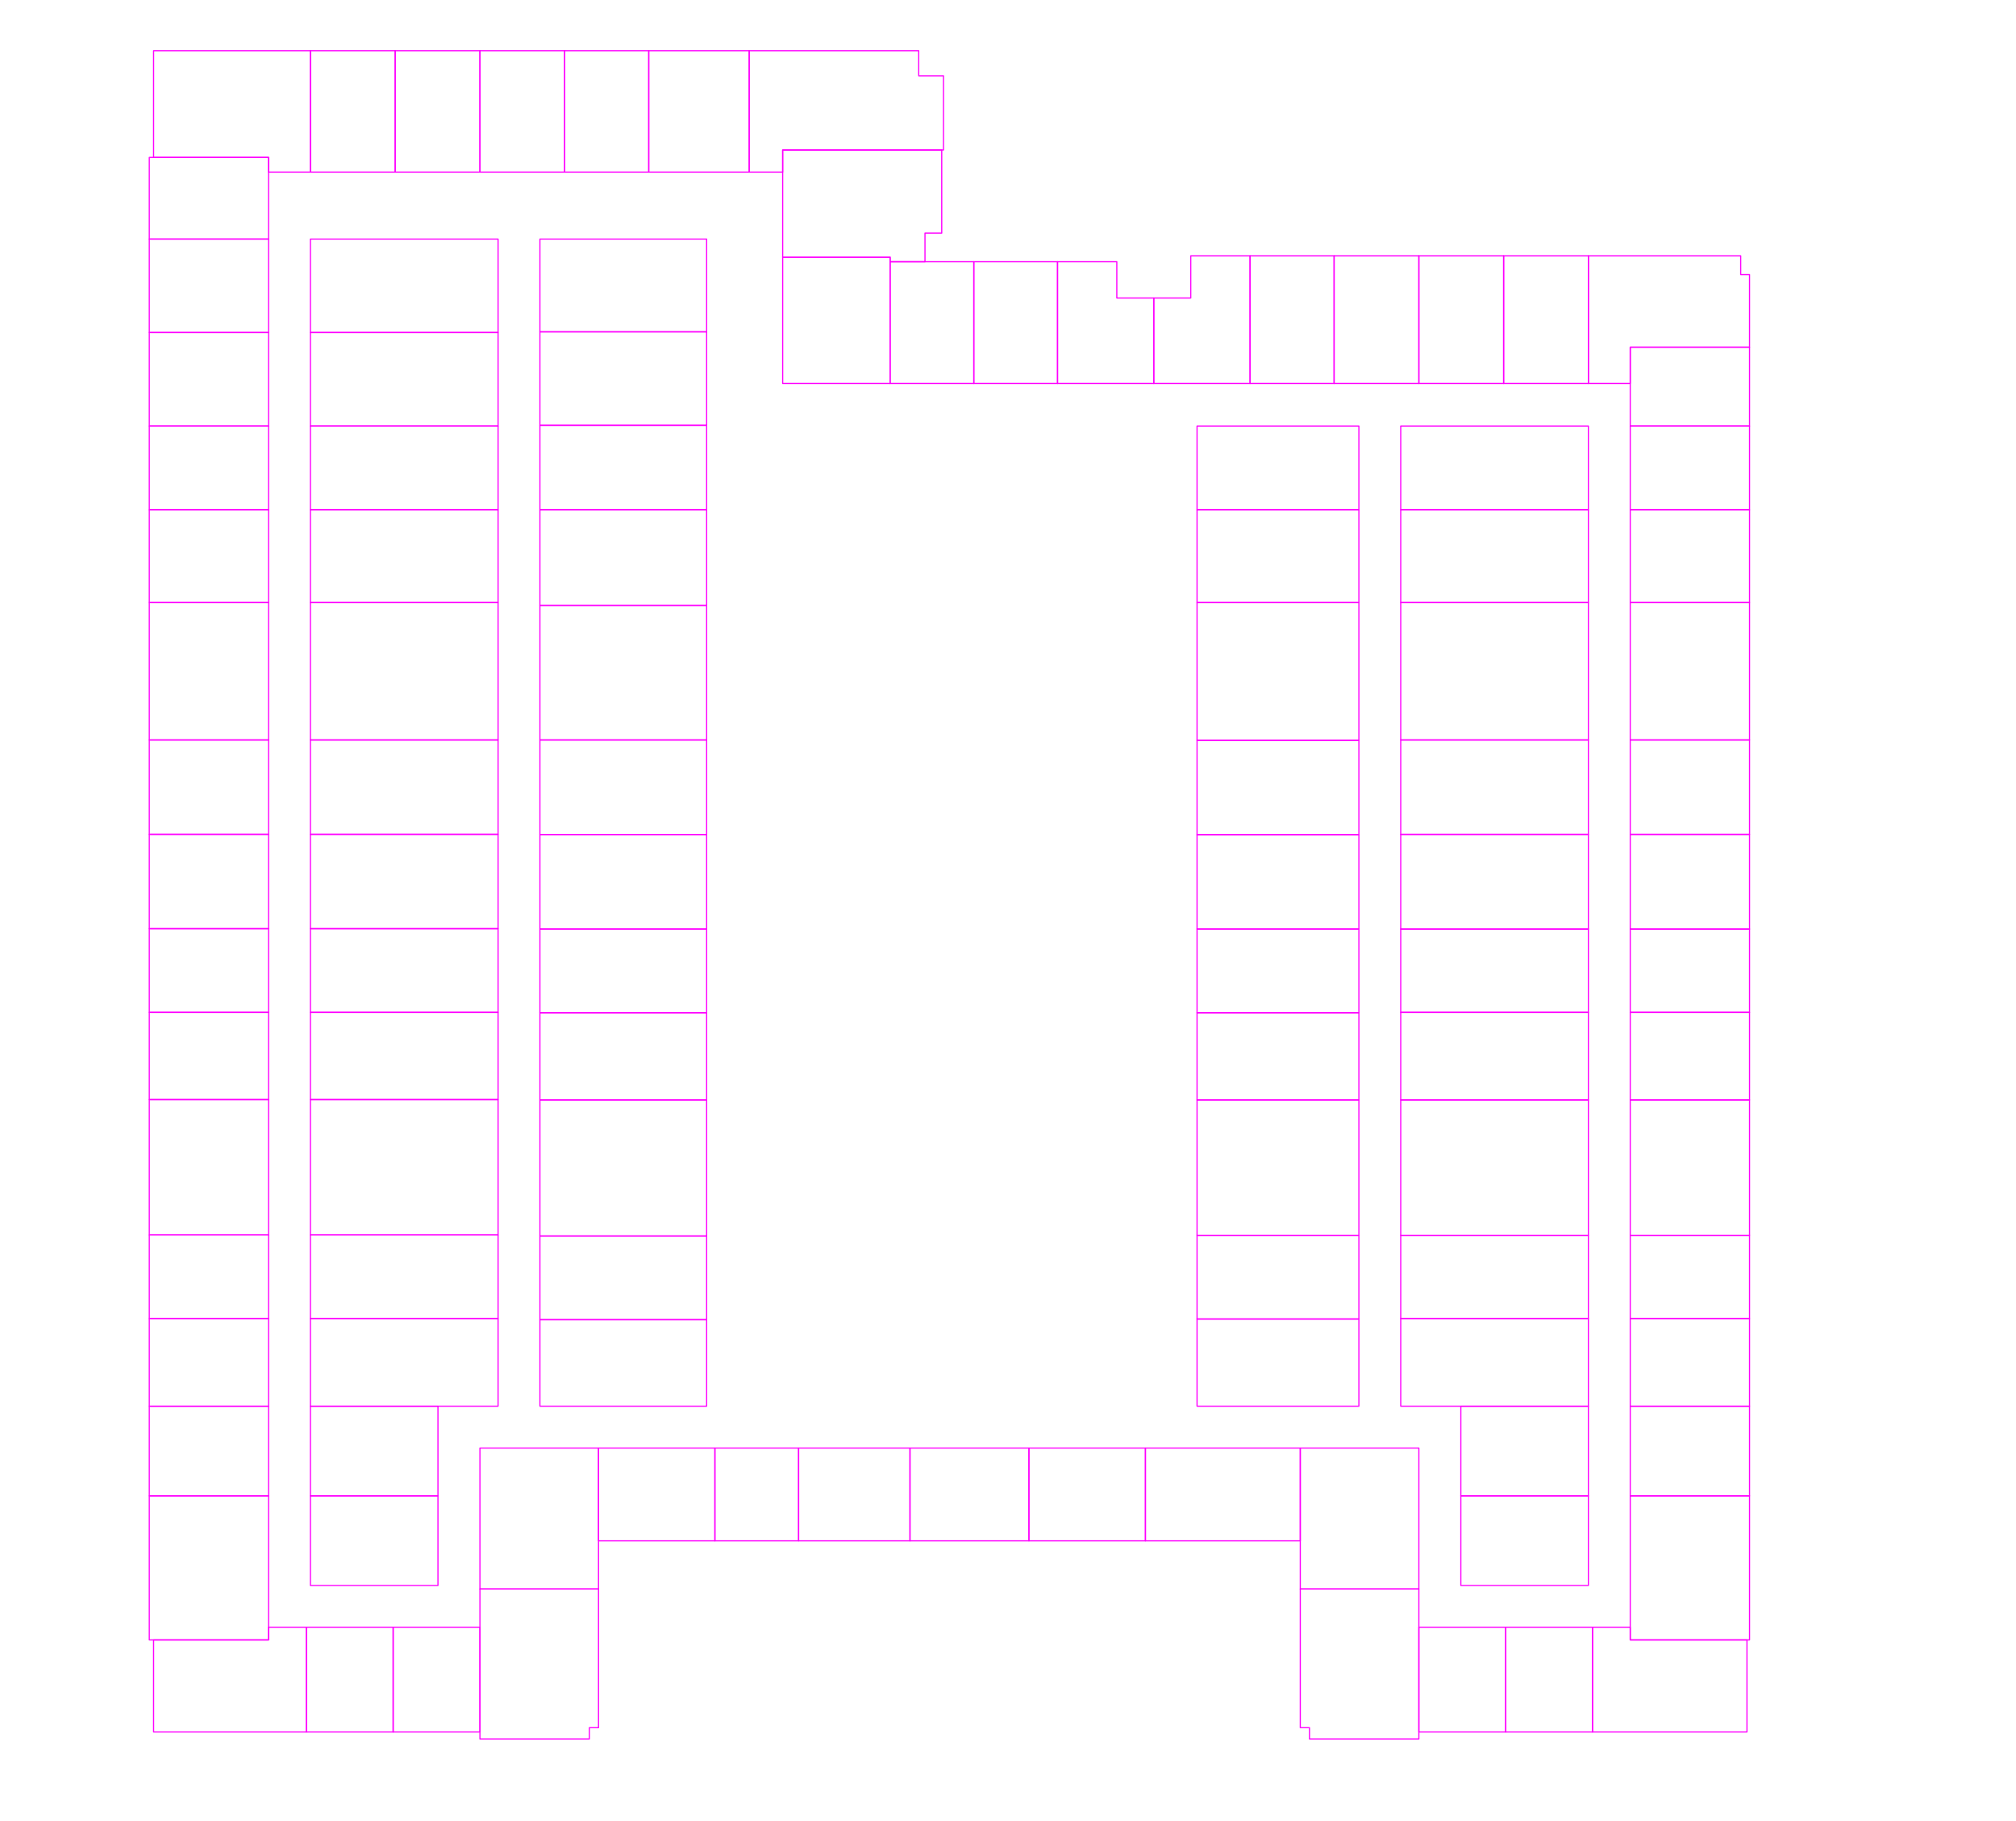
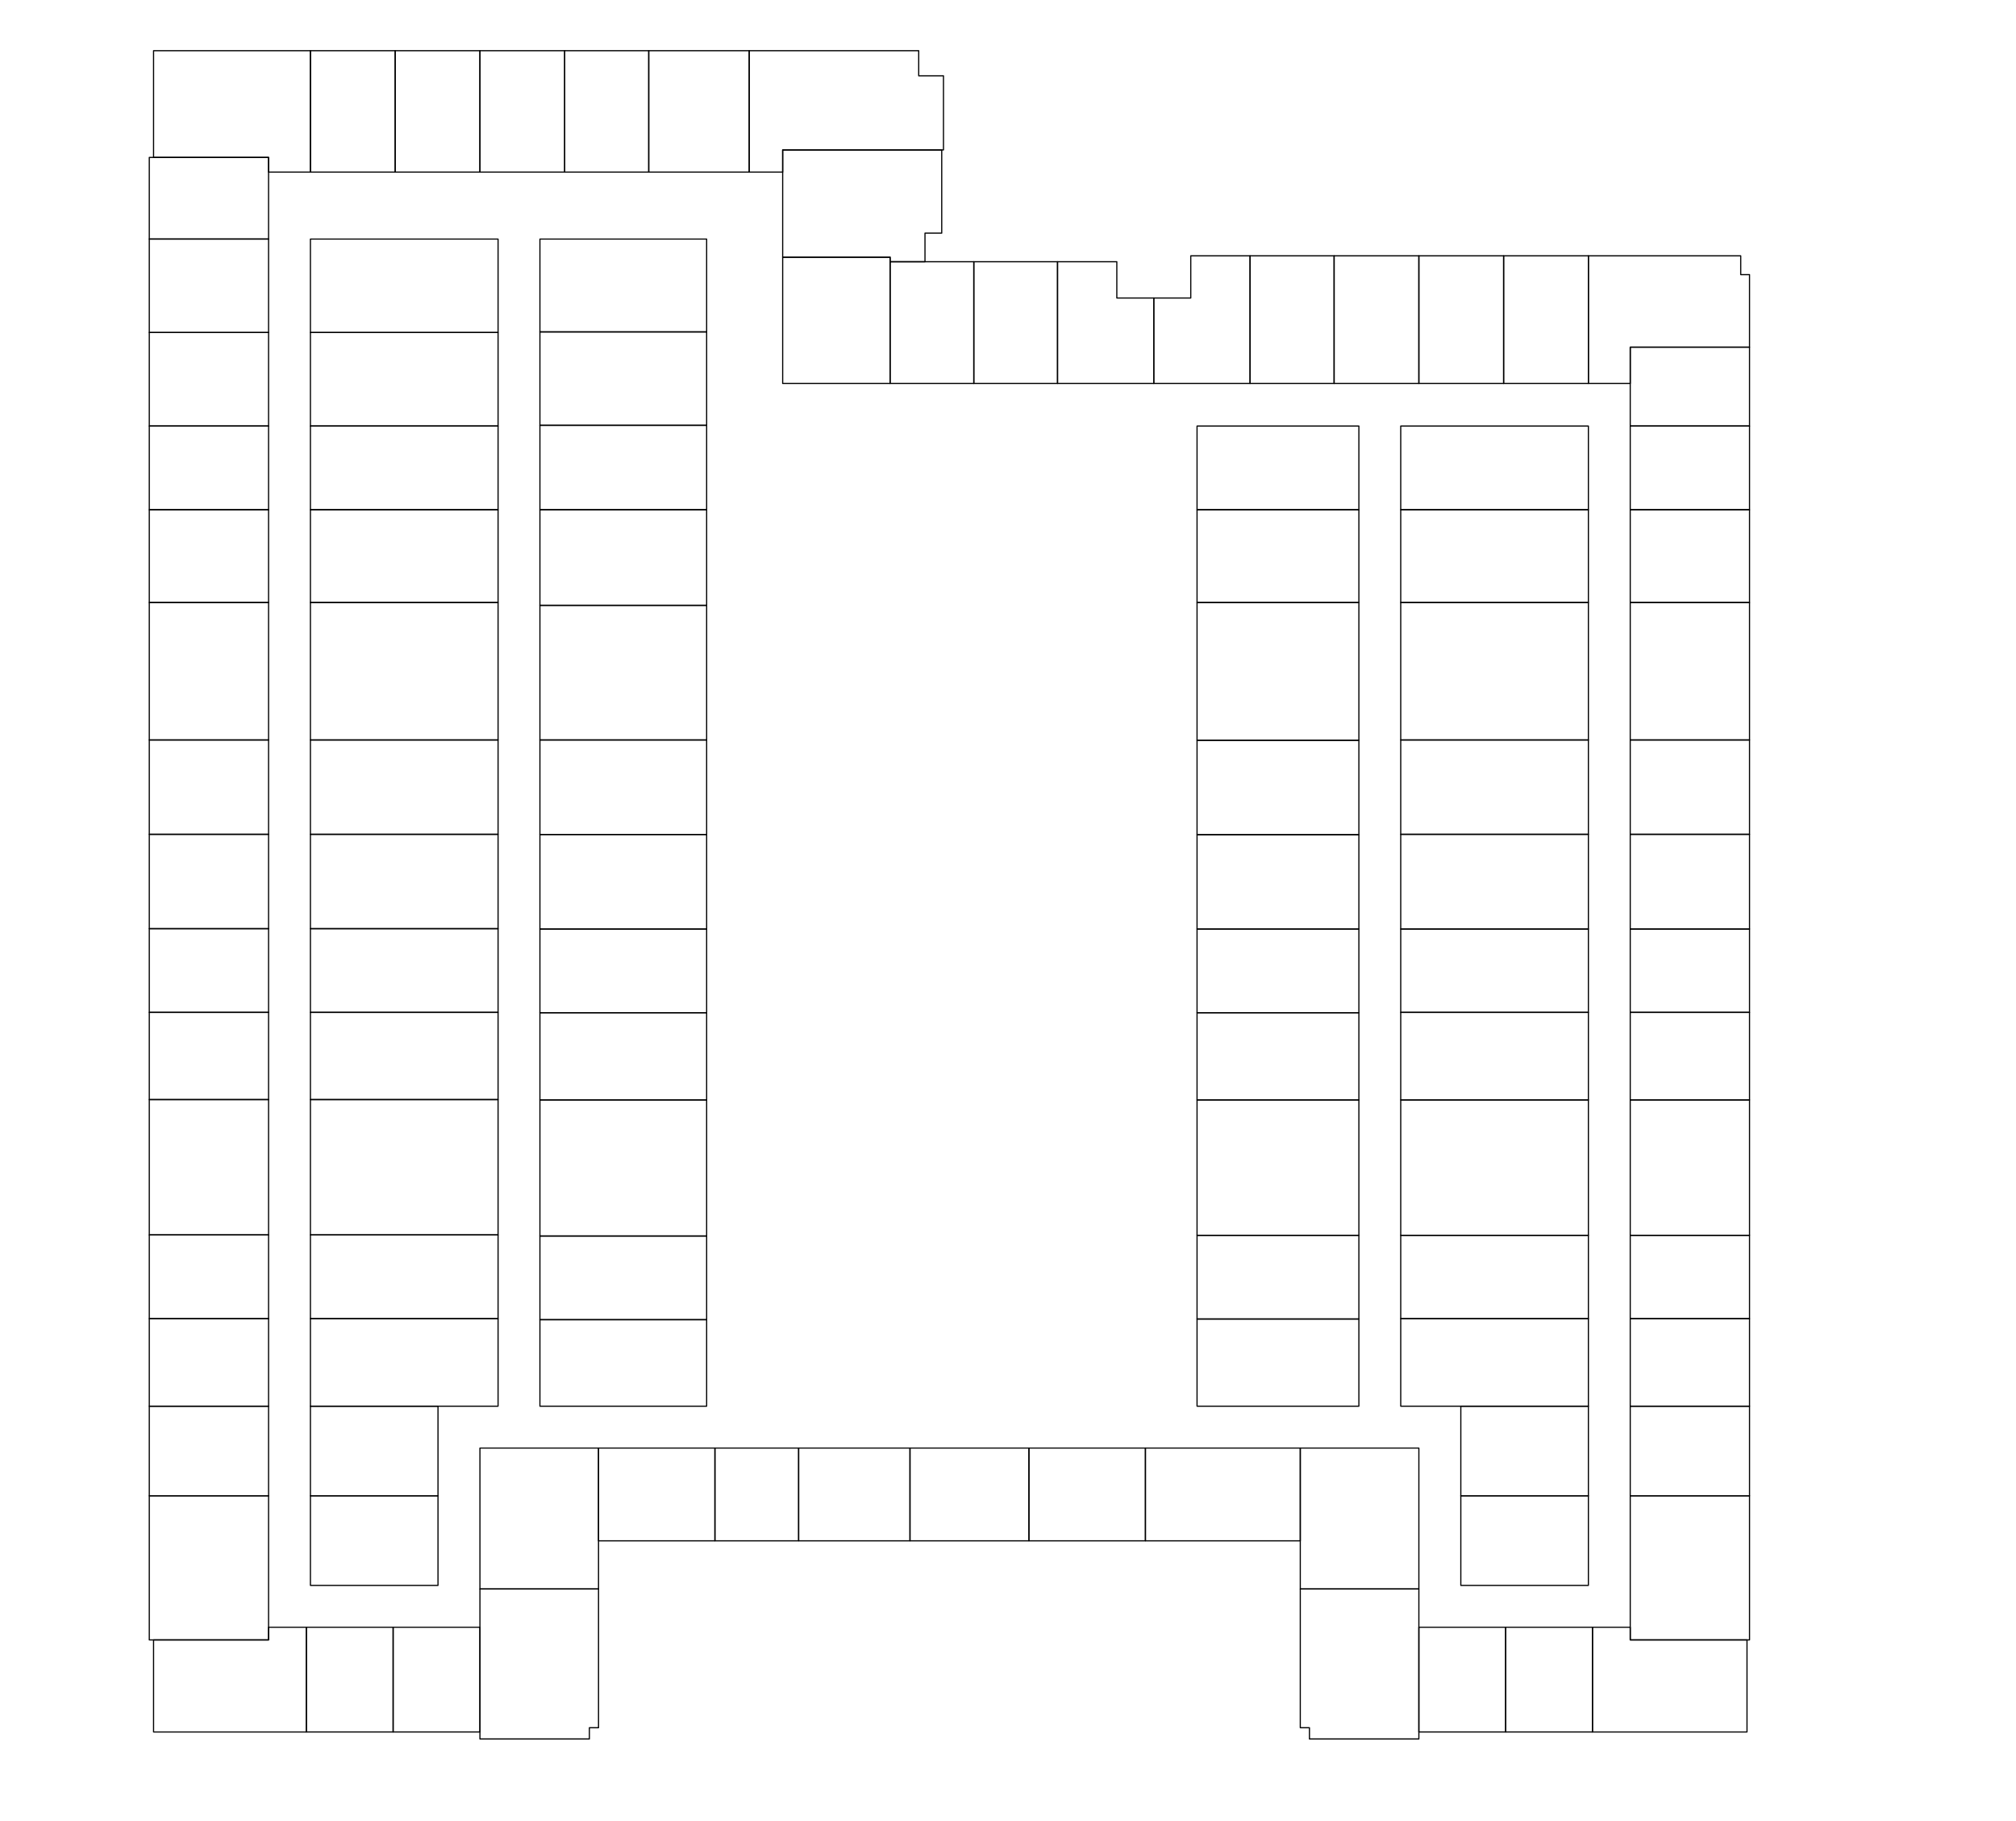
- <svg xmlns="http://www.w3.org/2000/svg" version="1.1" id="Layer_1" x="0px" y="0px" width="1734px" height="1566px" viewBox="561 -387 1734 1566" enable-background="new 561 -387 1734 1566" xml:space="preserve">
-   <g id="_x30_-PF-CELLULAR::0-PF-CELL">
-     <rect x="1590.6" y="-20.6" fill="none" stroke="#FF00FF" stroke-linecap="round" stroke-linejoin="round" width="139.2" height="72" />
-     <rect x="1590.6" y="412" fill="none" stroke="#FF00FF" stroke-linecap="round" stroke-linejoin="round" width="139.2" height="72" />
-     <rect x="1590.6" y="484" fill="none" stroke="#FF00FF" stroke-linecap="round" stroke-linejoin="round" width="139.2" height="75" />
-     <rect x="1590.6" y="559" fill="none" stroke="#FF00FF" stroke-linecap="round" stroke-linejoin="round" width="139.2" height="116.4" />
-     <rect x="1590.6" y="675.4" fill="none" stroke="#FF00FF" stroke-linecap="round" stroke-linejoin="round" width="139.2" height="72" />
-     <rect x="1590.6" y="747.4" fill="none" stroke="#FF00FF" stroke-linecap="round" stroke-linejoin="round" width="139.2" height="75" />
-     <rect x="1590.6" y="51.4" fill="none" stroke="#FF00FF" stroke-linecap="round" stroke-linejoin="round" width="139.2" height="79.8" />
-     <rect x="1590.6" y="131.2" fill="none" stroke="#FF00FF" stroke-linecap="round" stroke-linejoin="round" width="139.2" height="118.5" />
-     <rect x="1025.4" y="412" fill="none" stroke="#FF00FF" stroke-linecap="round" stroke-linejoin="round" width="143.4" height="72" />
-     <rect x="1025.4" y="484" fill="none" stroke="#FF00FF" stroke-linecap="round" stroke-linejoin="round" width="143.4" height="75" />
-     <rect x="1025.4" y="-21.2" fill="none" stroke="#FF00FF" stroke-linecap="round" stroke-linejoin="round" width="143.4" height="72.6" />
-     <rect x="1025.4" y="51.4" fill="none" stroke="#FF00FF" stroke-linecap="round" stroke-linejoin="round" width="143.4" height="82.2" />
-     <rect x="1025.4" y="133.6" fill="none" stroke="#FF00FF" stroke-linecap="round" stroke-linejoin="round" width="143.4" height="115.8" />
-     <rect x="1025.4" y="559" fill="none" stroke="#FF00FF" stroke-linecap="round" stroke-linejoin="round" width="143.4" height="117" />
-     <rect x="1025.4" y="676" fill="none" stroke="#FF00FF" stroke-linecap="round" stroke-linejoin="round" width="143.4" height="72" />
-     <rect x="1025.4" y="748" fill="none" stroke="#FF00FF" stroke-linecap="round" stroke-linejoin="round" width="143.4" height="74.4" />
-     <rect x="1765.8" y="-20.6" fill="none" stroke="#FF00FF" stroke-linecap="round" stroke-linejoin="round" width="161.4" height="72" />
-     <rect x="1765.8" y="51.4" fill="none" stroke="#FF00FF" stroke-linecap="round" stroke-linejoin="round" width="161.4" height="79.8" />
-     <rect x="1765.8" y="131.2" fill="none" stroke="#FF00FF" stroke-linecap="round" stroke-linejoin="round" width="161.4" height="118.2" />
-     <rect x="1590.6" y="330.8" fill="none" stroke="#FF00FF" stroke-linecap="round" stroke-linejoin="round" width="139.2" height="81.2" />
-     <rect x="1590.6" y="249.7" fill="none" stroke="#FF00FF" stroke-linecap="round" stroke-linejoin="round" width="139.2" height="81.2" />
-     <rect x="1025.4" y="330.7" fill="none" stroke="#FF00FF" stroke-linecap="round" stroke-linejoin="round" width="143.4" height="81.3" />
-     <rect x="1025.4" y="249.4" fill="none" stroke="#FF00FF" stroke-linecap="round" stroke-linejoin="round" width="143.4" height="81.3" />
-     <rect x="1765.8" y="249.4" fill="none" stroke="#FF00FF" stroke-linecap="round" stroke-linejoin="round" width="161.4" height="81.2" />
-     <rect x="1765.8" y="747.1" fill="none" stroke="#FF00FF" stroke-linecap="round" stroke-linejoin="round" width="161.4" height="75.3" />
-     <rect x="1817.5" y="822.4" fill="none" stroke="#FF00FF" stroke-linecap="round" stroke-linejoin="round" width="109.7" height="77.1" />
-     <rect x="1817.5" y="899.5" fill="none" stroke="#FF00FF" stroke-linecap="round" stroke-linejoin="round" width="109.7" height="77.1" />
-     <rect x="828" y="-20.6" fill="none" stroke="#FF00FF" stroke-linecap="round" stroke-linejoin="round" width="161.4" height="72" />
-     <rect x="828" y="51.4" fill="none" stroke="#FF00FF" stroke-linecap="round" stroke-linejoin="round" width="161.4" height="79.8" />
-     <rect x="828" y="131.2" fill="none" stroke="#FF00FF" stroke-linecap="round" stroke-linejoin="round" width="161.4" height="118.2" />
-     <rect x="828" y="411.7" fill="none" stroke="#FF00FF" stroke-linecap="round" stroke-linejoin="round" width="161.4" height="72" />
-     <rect x="828" y="483.7" fill="none" stroke="#FF00FF" stroke-linecap="round" stroke-linejoin="round" width="161.4" height="75" />
-     <rect x="828" y="558.7" fill="none" stroke="#FF00FF" stroke-linecap="round" stroke-linejoin="round" width="161.4" height="116.4" />
-     <rect x="828" y="675.1" fill="none" stroke="#FF00FF" stroke-linecap="round" stroke-linejoin="round" width="161.4" height="72" />
-     <rect x="828" y="330.5" fill="none" stroke="#FF00FF" stroke-linecap="round" stroke-linejoin="round" width="161.4" height="81.2" />
-     <rect x="828" y="249.4" fill="none" stroke="#FF00FF" stroke-linecap="round" stroke-linejoin="round" width="161.4" height="81.2" />
-     <rect x="828" y="747.1" fill="none" stroke="#FF00FF" stroke-linecap="round" stroke-linejoin="round" width="161.4" height="75.3" />
-     <rect x="828" y="822.4" fill="none" stroke="#FF00FF" stroke-linecap="round" stroke-linejoin="round" width="109.7" height="77.1" />
-     <rect x="828" y="899.5" fill="none" stroke="#FF00FF" stroke-linecap="round" stroke-linejoin="round" width="109.7" height="77.1" />
-     <rect x="828" y="-181.4" fill="none" stroke="#FF00FF" stroke-linecap="round" stroke-linejoin="round" width="161.4" height="80.4" />
-     <rect x="1025.4" y="-101.6" fill="none" stroke="#FF00FF" stroke-linecap="round" stroke-linejoin="round" width="143.4" height="80.4" />
-     <rect x="1025.4" y="-181.4" fill="none" stroke="#FF00FF" stroke-linecap="round" stroke-linejoin="round" width="143.4" height="79.8" />
-     <rect x="1765.8" y="675.4" fill="none" stroke="#FF00FF" stroke-linecap="round" stroke-linejoin="round" width="161.4" height="71.7" />
-     <rect x="1765.8" y="559" fill="none" stroke="#FF00FF" stroke-linecap="round" stroke-linejoin="round" width="161.4" height="116.4" />
-     <rect x="1765.8" y="483.7" fill="none" stroke="#FF00FF" stroke-linecap="round" stroke-linejoin="round" width="161.4" height="75.3" />
-     <rect x="1765.8" y="412" fill="none" stroke="#FF00FF" stroke-linecap="round" stroke-linejoin="round" width="161.4" height="71.7" />
-     <rect x="1765.8" y="330.6" fill="none" stroke="#FF00FF" stroke-linecap="round" stroke-linejoin="round" width="161.4" height="81.5" />
-     <polygon fill="none" stroke="#FF00FF" stroke-linecap="round" stroke-linejoin="round" points="1963.2,-57.2 1963.2,-88.4    2065.8,-88.4 2065.8,-150.8 2058.2,-150.8 2058.2,-167 1927.2,-167 1927.2,-57.2  " />
-     <polygon fill="none" stroke="#FF00FF" stroke-linecap="round" stroke-linejoin="round" points="693.1,-251.6 792,-251.6 792,-239    828,-239 828,-343.4 693.1,-343.4  " />
-     <rect x="828" y="-343.4" fill="none" stroke="#FF00FF" stroke-linecap="round" stroke-linejoin="round" width="72.9" height="104.4" />
-     <rect x="900.9" y="-343.4" fill="none" stroke="#FF00FF" stroke-linecap="round" stroke-linejoin="round" width="72.9" height="104.4" />
-     <rect x="973.8" y="-343.4" fill="none" stroke="#FF00FF" stroke-linecap="round" stroke-linejoin="round" width="72.9" height="104.4" />
-     <rect x="1046.7" y="-343.4" fill="none" stroke="#FF00FF" stroke-linecap="round" stroke-linejoin="round" width="72.3" height="104.4" />
-     <rect x="1854.3" y="-167" fill="none" stroke="#FF00FF" stroke-linecap="round" stroke-linejoin="round" width="72.9" height="109.8" />
-     <rect x="1781.4" y="-167" fill="none" stroke="#FF00FF" stroke-linecap="round" stroke-linejoin="round" width="72.9" height="109.8" />
-     <rect x="1708.5" y="-167" fill="none" stroke="#FF00FF" stroke-linecap="round" stroke-linejoin="round" width="72.9" height="109.8" />
-     <rect x="1636.2" y="-167" fill="none" stroke="#FF00FF" stroke-linecap="round" stroke-linejoin="round" width="72.3" height="109.8" />
-     <polygon fill="none" stroke="#FF00FF" stroke-linecap="round" stroke-linejoin="round" points="1636.2,-167 1585.2,-167    1585.2,-130.7 1553.4,-130.7 1553.4,-57.2 1636.2,-57.2  " />
-     <polygon fill="none" stroke="#FF00FF" stroke-linecap="round" stroke-linejoin="round" points="1470.6,-161.9 1521.6,-161.9    1521.6,-130.7 1553.4,-130.7 1553.4,-57.2 1470.6,-57.2  " />
-     <rect x="1398.6" y="-161.9" fill="none" stroke="#FF00FF" stroke-linecap="round" stroke-linejoin="round" width="72" height="104.7" />
-     <rect x="1326.6" y="-161.9" fill="none" stroke="#FF00FF" stroke-linecap="round" stroke-linejoin="round" width="72" height="104.7" />
-     <rect x="1234.2" y="-165.8" fill="none" stroke="#FF00FF" stroke-linecap="round" stroke-linejoin="round" width="92.4" height="108.6" />
-     <polygon fill="none" stroke="#FF00FF" stroke-linecap="round" stroke-linejoin="round" points="1234.2,-239 1205.4,-239    1205.4,-343.4 1351.2,-343.4 1351.2,-321.8 1372.5,-321.8 1372.5,-258 1234.2,-258  " />
-     <polygon fill="none" stroke="#FF00FF" stroke-linecap="round" stroke-linejoin="round" points="1234.2,-165.8 1326.6,-165.8    1326.6,-161.9 1356.6,-161.9 1356.6,-186.5 1371,-186.5 1371,-258 1234.2,-258  " />
-     <rect x="1119" y="-343.4" fill="none" stroke="#FF00FF" stroke-linecap="round" stroke-linejoin="round" width="86.4" height="104.4" />
-     <polygon fill="none" stroke="#FF00FF" stroke-linecap="round" stroke-linejoin="round" points="693.1,1023.4 792,1023.4    792,1012.5 824.5,1012.5 824.5,1102.6 693.1,1102.6  " />
-     <rect x="973.8" y="858.4" fill="none" stroke="#FF00FF" stroke-linecap="round" stroke-linejoin="round" width="102" height="121.2" />
-     <rect x="1247.9" y="858.4" fill="none" stroke="#FF00FF" stroke-linecap="round" stroke-linejoin="round" width="95.8" height="79.8" />
-     <rect x="1175.9" y="858.4" fill="none" stroke="#FF00FF" stroke-linecap="round" stroke-linejoin="round" width="72" height="79.8" />
-     <rect x="1075.8" y="858.4" fill="none" stroke="#FF00FF" stroke-linecap="round" stroke-linejoin="round" width="100.1" height="79.8" />
-     <rect x="1343.7" y="858.4" fill="none" stroke="#FF00FF" stroke-linecap="round" stroke-linejoin="round" width="102.3" height="79.8" />
-     <rect x="1446" y="858.4" fill="none" stroke="#FF00FF" stroke-linecap="round" stroke-linejoin="round" width="100.2" height="79.8" />
-     <rect x="1679.4" y="858.4" fill="none" stroke="#FF00FF" stroke-linecap="round" stroke-linejoin="round" width="102" height="121.2" />
-     <polygon fill="none" stroke="#FF00FF" stroke-linecap="round" stroke-linejoin="round" points="2063.6,1023.4 1963.2,1023.4    1963.2,1012.5 1930.7,1012.5 1930.7,1102.6 2063.6,1102.6  " />
-     <rect x="1546.2" y="858.4" fill="none" stroke="#FF00FF" stroke-linecap="round" stroke-linejoin="round" width="133.2" height="79.8" />
-     <rect x="1781.4" y="1012.5" fill="none" stroke="#FF00FF" stroke-linecap="round" stroke-linejoin="round" width="74.7" height="90.1" />
-     <rect x="1856.1" y="1012.5" fill="none" stroke="#FF00FF" stroke-linecap="round" stroke-linejoin="round" width="74.7" height="90.1" />
-     <rect x="824.5" y="1012.5" fill="none" stroke="#FF00FF" stroke-linecap="round" stroke-linejoin="round" width="74.7" height="90.1" />
-     <rect x="899.1" y="1012.5" fill="none" stroke="#FF00FF" stroke-linecap="round" stroke-linejoin="round" width="74.7" height="90.1" />
-     <polygon fill="none" stroke="#FF00FF" stroke-linecap="round" stroke-linejoin="round" points="1067.9,1108.6 973.8,1108.6    973.8,979.6 1075.8,979.6 1075.8,1098.9 1067.9,1098.9  " />
-     <rect x="828" y="-101" fill="none" stroke="#FF00FF" stroke-linecap="round" stroke-linejoin="round" width="161.4" height="80.4" />
-     <rect x="689.4" y="-20.6" fill="none" stroke="#FF00FF" stroke-linecap="round" stroke-linejoin="round" width="102.6" height="72" />
-     <rect x="1963.2" y="-88.4" fill="none" stroke="#FF00FF" stroke-linecap="round" stroke-linejoin="round" width="102.6" height="67.8" />
-     <rect x="1963.2" y="899.5" fill="none" stroke="#FF00FF" stroke-linecap="round" stroke-linejoin="round" width="102.6" height="123.9" />
-     <rect x="1963.2" y="822.4" fill="none" stroke="#FF00FF" stroke-linecap="round" stroke-linejoin="round" width="102.6" height="77.1" />
-     <rect x="1963.2" y="-20.6" fill="none" stroke="#FF00FF" stroke-linecap="round" stroke-linejoin="round" width="102.6" height="72" />
-     <rect x="1963.2" y="51.4" fill="none" stroke="#FF00FF" stroke-linecap="round" stroke-linejoin="round" width="102.6" height="79.8" />
-     <rect x="1963.2" y="131.2" fill="none" stroke="#FF00FF" stroke-linecap="round" stroke-linejoin="round" width="102.6" height="118.2" />
-     <rect x="1963.2" y="249.4" fill="none" stroke="#FF00FF" stroke-linecap="round" stroke-linejoin="round" width="102.6" height="81.2" />
-     <rect x="1963.2" y="747.1" fill="none" stroke="#FF00FF" stroke-linecap="round" stroke-linejoin="round" width="102.6" height="75.3" />
-     <rect x="1963.2" y="675.4" fill="none" stroke="#FF00FF" stroke-linecap="round" stroke-linejoin="round" width="102.6" height="71.7" />
-     <rect x="1963.2" y="559" fill="none" stroke="#FF00FF" stroke-linecap="round" stroke-linejoin="round" width="102.6" height="116.4" />
-     <rect x="1963.2" y="483.7" fill="none" stroke="#FF00FF" stroke-linecap="round" stroke-linejoin="round" width="102.6" height="75.3" />
-     <rect x="1963.2" y="412" fill="none" stroke="#FF00FF" stroke-linecap="round" stroke-linejoin="round" width="102.6" height="71.7" />
-     <rect x="1963.2" y="330.6" fill="none" stroke="#FF00FF" stroke-linecap="round" stroke-linejoin="round" width="102.6" height="81.5" />
-     <rect x="689.4" y="-251.6" fill="none" stroke="#FF00FF" stroke-linecap="round" stroke-linejoin="round" width="102.6" height="70.2" />
-     <rect x="689.4" y="899.5" fill="none" stroke="#FF00FF" stroke-linecap="round" stroke-linejoin="round" width="102.6" height="123.9" />
-     <rect x="689.4" y="822.4" fill="none" stroke="#FF00FF" stroke-linecap="round" stroke-linejoin="round" width="102.6" height="77.1" />
-     <rect x="689.4" y="51.4" fill="none" stroke="#FF00FF" stroke-linecap="round" stroke-linejoin="round" width="102.6" height="79.8" />
-     <rect x="689.4" y="131.2" fill="none" stroke="#FF00FF" stroke-linecap="round" stroke-linejoin="round" width="102.6" height="118.2" />
-     <rect x="689.4" y="411.7" fill="none" stroke="#FF00FF" stroke-linecap="round" stroke-linejoin="round" width="102.6" height="72" />
-     <rect x="689.4" y="483.7" fill="none" stroke="#FF00FF" stroke-linecap="round" stroke-linejoin="round" width="102.6" height="75" />
-     <rect x="689.4" y="558.7" fill="none" stroke="#FF00FF" stroke-linecap="round" stroke-linejoin="round" width="102.6" height="116.4" />
-     <rect x="689.4" y="675.1" fill="none" stroke="#FF00FF" stroke-linecap="round" stroke-linejoin="round" width="102.6" height="72" />
-     <rect x="689.4" y="330.5" fill="none" stroke="#FF00FF" stroke-linecap="round" stroke-linejoin="round" width="102.6" height="81.2" />
-     <rect x="689.4" y="249.4" fill="none" stroke="#FF00FF" stroke-linecap="round" stroke-linejoin="round" width="102.6" height="81.2" />
-     <rect x="689.4" y="747.1" fill="none" stroke="#FF00FF" stroke-linecap="round" stroke-linejoin="round" width="102.6" height="75.3" />
-     <rect x="689.4" y="-181.4" fill="none" stroke="#FF00FF" stroke-linecap="round" stroke-linejoin="round" width="102.6" height="80.4" />
-     <rect x="689.4" y="-101" fill="none" stroke="#FF00FF" stroke-linecap="round" stroke-linejoin="round" width="102.6" height="80.4" />
-     <polygon fill="none" stroke="#FF00FF" stroke-linecap="round" stroke-linejoin="round" points="1687.3,1108.6 1781.4,1108.6    1781.4,979.6 1679.4,979.6 1679.4,1098.9 1687.3,1098.9  " />
-   </g>
+ <svg xmlns="http://www.w3.org/2000/svg" version="1.1" id="_x30_-PF-CELLULAR::0-PF-CELL" x="0px" y="0px" width="1734px" height="1566px" viewBox="0 0 1734 1566" enable-background="new 0 0 1734 1566" xml:space="preserve">
+   <rect x="1029.6" y="366.4" fill="none" stroke="#000000" stroke-linecap="round" stroke-linejoin="round" width="139.2" height="72" />
+   <rect x="1029.6" y="799" fill="none" stroke="#000000" stroke-linecap="round" stroke-linejoin="round" width="139.2" height="72" />
+   <rect x="1029.6" y="871" fill="none" stroke="#000000" stroke-linecap="round" stroke-linejoin="round" width="139.2" height="75" />
+   <rect x="1029.6" y="946" fill="none" stroke="#000000" stroke-linecap="round" stroke-linejoin="round" width="139.2" height="116.4" />
+   <rect x="1029.6" y="1062.4" fill="none" stroke="#000000" stroke-linecap="round" stroke-linejoin="round" width="139.2" height="72" />
+   <rect x="1029.6" y="1134.4" fill="none" stroke="#000000" stroke-linecap="round" stroke-linejoin="round" width="139.2" height="75" />
+   <rect x="1029.6" y="438.4" fill="none" stroke="#000000" stroke-linecap="round" stroke-linejoin="round" width="139.2" height="79.8" />
+   <rect x="1029.6" y="518.2" fill="none" stroke="#000000" stroke-linecap="round" stroke-linejoin="round" width="139.2" height="118.5" />
+   <rect x="464.4" y="799" fill="none" stroke="#000000" stroke-linecap="round" stroke-linejoin="round" width="143.4" height="72" />
+   <rect x="464.4" y="871" fill="none" stroke="#000000" stroke-linecap="round" stroke-linejoin="round" width="143.4" height="75" />
+   <rect x="464.4" y="365.8" fill="none" stroke="#000000" stroke-linecap="round" stroke-linejoin="round" width="143.4" height="72.6" />
+   <rect x="464.4" y="438.4" fill="none" stroke="#000000" stroke-linecap="round" stroke-linejoin="round" width="143.4" height="82.2" />
+   <rect x="464.4" y="520.6" fill="none" stroke="#000000" stroke-linecap="round" stroke-linejoin="round" width="143.4" height="115.8" />
+   <rect x="464.4" y="946" fill="none" stroke="#000000" stroke-linecap="round" stroke-linejoin="round" width="143.4" height="117" />
+   <rect x="464.4" y="1063" fill="none" stroke="#000000" stroke-linecap="round" stroke-linejoin="round" width="143.4" height="72" />
+   <rect x="464.4" y="1135" fill="none" stroke="#000000" stroke-linecap="round" stroke-linejoin="round" width="143.4" height="74.4" />
+   <rect x="1204.8" y="366.4" fill="none" stroke="#000000" stroke-linecap="round" stroke-linejoin="round" width="161.4" height="72" />
+   <rect x="1204.8" y="438.4" fill="none" stroke="#000000" stroke-linecap="round" stroke-linejoin="round" width="161.4" height="79.8" />
+   <rect x="1204.8" y="518.2" fill="none" stroke="#000000" stroke-linecap="round" stroke-linejoin="round" width="161.4" height="118.2" />
+   <rect x="1029.6" y="717.85" fill="none" stroke="#000000" stroke-linecap="round" stroke-linejoin="round" width="139.2" height="81.15" />
+   <rect x="1029.6" y="636.7" fill="none" stroke="#000000" stroke-linecap="round" stroke-linejoin="round" width="139.2" height="81.15" />
+   <rect x="464.4" y="717.7" fill="none" stroke="#000000" stroke-linecap="round" stroke-linejoin="round" width="143.4" height="81.3" />
+   <rect x="464.4" y="636.4" fill="none" stroke="#000000" stroke-linecap="round" stroke-linejoin="round" width="143.4" height="81.3" />
+   <rect x="1204.8" y="636.4" fill="none" stroke="#000000" stroke-linecap="round" stroke-linejoin="round" width="161.4" height="81.15" />
+   <rect x="1204.8" y="1134.1" fill="none" stroke="#000000" stroke-linecap="round" stroke-linejoin="round" width="161.4" height="75.3" />
+   <rect x="1256.48" y="1209.4" fill="none" stroke="#000000" stroke-linecap="round" stroke-linejoin="round" width="109.72" height="77.06" />
+   <rect x="1256.48" y="1286.46" fill="none" stroke="#000000" stroke-linecap="round" stroke-linejoin="round" width="109.72" height="77.06" />
+   <rect x="267" y="366.4" fill="none" stroke="#000000" stroke-linecap="round" stroke-linejoin="round" width="161.4" height="72" />
+   <rect x="267" y="438.4" fill="none" stroke="#000000" stroke-linecap="round" stroke-linejoin="round" width="161.4" height="79.8" />
+   <rect x="267" y="518.2" fill="none" stroke="#000000" stroke-linecap="round" stroke-linejoin="round" width="161.4" height="118.2" />
+   <rect x="267" y="798.7" fill="none" stroke="#000000" stroke-linecap="round" stroke-linejoin="round" width="161.4" height="72" />
+   <rect x="267" y="870.7" fill="none" stroke="#000000" stroke-linecap="round" stroke-linejoin="round" width="161.4" height="75" />
+   <rect x="267" y="945.7" fill="none" stroke="#000000" stroke-linecap="round" stroke-linejoin="round" width="161.4" height="116.4" />
+   <rect x="267" y="1062.1" fill="none" stroke="#000000" stroke-linecap="round" stroke-linejoin="round" width="161.4" height="72" />
+   <rect x="267" y="717.55" fill="none" stroke="#000000" stroke-linecap="round" stroke-linejoin="round" width="161.4" height="81.15" />
+   <rect x="267" y="636.4" fill="none" stroke="#000000" stroke-linecap="round" stroke-linejoin="round" width="161.4" height="81.15" />
+   <rect x="267" y="1134.1" fill="none" stroke="#000000" stroke-linecap="round" stroke-linejoin="round" width="161.4" height="75.3" />
+   <rect x="267" y="1209.4" fill="none" stroke="#000000" stroke-linecap="round" stroke-linejoin="round" width="109.73" height="77.06" />
+   <rect x="267" y="1286.46" fill="none" stroke="#000000" stroke-linecap="round" stroke-linejoin="round" width="109.73" height="77.06" />
+   <rect x="267" y="205.6" fill="none" stroke="#000000" stroke-linecap="round" stroke-linejoin="round" width="161.4" height="80.37" />
+   <rect x="464.4" y="285.43" fill="none" stroke="#000000" stroke-linecap="round" stroke-linejoin="round" width="143.4" height="80.37" />
+   <rect x="464.4" y="205.6" fill="none" stroke="#000000" stroke-linecap="round" stroke-linejoin="round" width="143.4" height="79.83" />
+   <rect x="1204.8" y="1062.4" fill="none" stroke="#000000" stroke-linecap="round" stroke-linejoin="round" width="161.4" height="71.7" />
+   <rect x="1204.8" y="946" fill="none" stroke="#000000" stroke-linecap="round" stroke-linejoin="round" width="161.4" height="116.4" />
+   <rect x="1204.8" y="870.7" fill="none" stroke="#000000" stroke-linecap="round" stroke-linejoin="round" width="161.4" height="75.3" />
+   <rect x="1204.8" y="799" fill="none" stroke="#000000" stroke-linecap="round" stroke-linejoin="round" width="161.4" height="71.7" />
+   <rect x="1204.8" y="717.55" fill="none" stroke="#000000" stroke-linecap="round" stroke-linejoin="round" width="161.4" height="81.45" />
+   <polygon fill="none" stroke="#000000" stroke-linecap="round" stroke-linejoin="round" points="1402.2,329.8 1402.2,298.6   1504.8,298.6 1504.8,236.2 1497.23,236.2 1497.23,220 1366.2,220 1366.2,329.8 " />
+   <polygon fill="none" stroke="#000000" stroke-linecap="round" stroke-linejoin="round" points="132.08,135.39 231,135.39 231,148   267,148 267,43.6 132.08,43.6 " />
+   <rect x="267" y="43.6" fill="none" stroke="#000000" stroke-linecap="round" stroke-linejoin="round" width="72.9" height="104.4" />
+   <rect x="339.9" y="43.6" fill="none" stroke="#000000" stroke-linecap="round" stroke-linejoin="round" width="72.9" height="104.4" />
+   <rect x="412.8" y="43.6" fill="none" stroke="#000000" stroke-linecap="round" stroke-linejoin="round" width="72.9" height="104.4" />
+   <rect x="485.7" y="43.6" fill="none" stroke="#000000" stroke-linecap="round" stroke-linejoin="round" width="72.3" height="104.4" />
+   <rect x="1293.3" y="220" fill="none" stroke="#000000" stroke-linecap="round" stroke-linejoin="round" width="72.9" height="109.8" />
+   <rect x="1220.4" y="220" fill="none" stroke="#000000" stroke-linecap="round" stroke-linejoin="round" width="72.9" height="109.8" />
+   <rect x="1147.5" y="220" fill="none" stroke="#000000" stroke-linecap="round" stroke-linejoin="round" width="72.9" height="109.8" />
+   <rect x="1075.2" y="220" fill="none" stroke="#000000" stroke-linecap="round" stroke-linejoin="round" width="72.3" height="109.8" />
+   <polygon fill="none" stroke="#000000" stroke-linecap="round" stroke-linejoin="round" points="1075.2,220 1024.2,220 1024.2,256.3   992.4,256.3 992.4,329.8 1075.2,329.8 " />
+   <polygon fill="none" stroke="#000000" stroke-linecap="round" stroke-linejoin="round" points="909.6,225.1 960.6,225.1   960.6,256.3 992.4,256.3 992.4,329.8 909.6,329.8 " />
+   <rect x="837.6" y="225.1" fill="none" stroke="#000000" stroke-linecap="round" stroke-linejoin="round" width="72" height="104.7" />
+   <rect x="765.6" y="225.1" fill="none" stroke="#000000" stroke-linecap="round" stroke-linejoin="round" width="72" height="104.7" />
+   <rect x="673.2" y="221.2" fill="none" stroke="#000000" stroke-linecap="round" stroke-linejoin="round" width="92.4" height="108.6" />
+   <polygon fill="none" stroke="#000000" stroke-linecap="round" stroke-linejoin="round" points="673.2,148 644.4,148 644.4,43.6   790.2,43.6 790.2,65.2 811.5,65.2 811.5,128.95 673.2,128.95 " />
+   <polygon fill="none" stroke="#000000" stroke-linecap="round" stroke-linejoin="round" points="673.2,221.2 765.6,221.2   765.6,225.1 795.6,225.1 795.6,200.5 810,200.5 810,128.95 673.2,128.95 " />
+   <rect x="558" y="43.6" fill="none" stroke="#000000" stroke-linecap="round" stroke-linejoin="round" width="86.4" height="104.4" />
+   <polygon fill="none" stroke="#000000" stroke-linecap="round" stroke-linejoin="round" points="132.08,1410.4 231,1410.4   231,1399.52 263.48,1399.52 263.48,1489.6 132.08,1489.6 " />
+   <rect x="412.8" y="1245.4" fill="none" stroke="#000000" stroke-linecap="round" stroke-linejoin="round" width="102" height="121.2" />
+   <rect x="686.93" y="1245.4" fill="none" stroke="#000000" stroke-linecap="round" stroke-linejoin="round" width="95.77" height="79.8" />
+   <rect x="614.93" y="1245.4" fill="none" stroke="#000000" stroke-linecap="round" stroke-linejoin="round" width="72" height="79.8" />
+   <rect x="514.8" y="1245.4" fill="none" stroke="#000000" stroke-linecap="round" stroke-linejoin="round" width="100.12" height="79.8" />
+   <rect x="782.7" y="1245.4" fill="none" stroke="#000000" stroke-linecap="round" stroke-linejoin="round" width="102.3" height="79.8" />
+   <rect x="885" y="1245.4" fill="none" stroke="#000000" stroke-linecap="round" stroke-linejoin="round" width="100.2" height="79.8" />
+   <rect x="1118.4" y="1245.4" fill="none" stroke="#000000" stroke-linecap="round" stroke-linejoin="round" width="102" height="121.2" />
+   <polygon fill="none" stroke="#000000" stroke-linecap="round" stroke-linejoin="round" points="1502.63,1410.4 1402.2,1410.4   1402.2,1399.52 1369.73,1399.52 1369.73,1489.6 1502.63,1489.6 " />
+   <rect x="985.2" y="1245.4" fill="none" stroke="#000000" stroke-linecap="round" stroke-linejoin="round" width="133.2" height="79.8" />
+   <rect x="1220.4" y="1399.52" fill="none" stroke="#000000" stroke-linecap="round" stroke-linejoin="round" width="74.66" height="90.07" />
+   <rect x="1295.06" y="1399.52" fill="none" stroke="#000000" stroke-linecap="round" stroke-linejoin="round" width="74.66" height="90.07" />
+   <rect x="263.48" y="1399.52" fill="none" stroke="#000000" stroke-linecap="round" stroke-linejoin="round" width="74.66" height="90.07" />
+   <rect x="338.14" y="1399.52" fill="none" stroke="#000000" stroke-linecap="round" stroke-linejoin="round" width="74.66" height="90.07" />
+   <polygon fill="none" stroke="#000000" stroke-linecap="round" stroke-linejoin="round" points="506.93,1495.6 412.8,1495.6   412.8,1366.6 514.8,1366.6 514.8,1485.92 506.93,1485.92 " />
+   <rect x="267" y="285.97" fill="none" stroke="#000000" stroke-linecap="round" stroke-linejoin="round" width="161.4" height="80.43" />
+   <rect x="128.4" y="366.4" fill="none" stroke="#000000" stroke-linecap="round" stroke-linejoin="round" width="102.6" height="72" />
+   <rect x="1402.2" y="298.6" fill="none" stroke="#000000" stroke-linecap="round" stroke-linejoin="round" width="102.6" height="67.8" />
+   <rect x="1402.2" y="1286.46" fill="none" stroke="#000000" stroke-linecap="round" stroke-linejoin="round" width="102.6" height="123.94" />
+   <rect x="1402.2" y="1209.4" fill="none" stroke="#000000" stroke-linecap="round" stroke-linejoin="round" width="102.6" height="77.06" />
+   <rect x="1402.2" y="366.4" fill="none" stroke="#000000" stroke-linecap="round" stroke-linejoin="round" width="102.6" height="72" />
+   <rect x="1402.2" y="438.4" fill="none" stroke="#000000" stroke-linecap="round" stroke-linejoin="round" width="102.6" height="79.8" />
+   <rect x="1402.2" y="518.2" fill="none" stroke="#000000" stroke-linecap="round" stroke-linejoin="round" width="102.6" height="118.2" />
+   <rect x="1402.2" y="636.4" fill="none" stroke="#000000" stroke-linecap="round" stroke-linejoin="round" width="102.6" height="81.15" />
+   <rect x="1402.2" y="1134.1" fill="none" stroke="#000000" stroke-linecap="round" stroke-linejoin="round" width="102.6" height="75.3" />
+   <rect x="1402.2" y="1062.4" fill="none" stroke="#000000" stroke-linecap="round" stroke-linejoin="round" width="102.6" height="71.7" />
+   <rect x="1402.2" y="946" fill="none" stroke="#000000" stroke-linecap="round" stroke-linejoin="round" width="102.6" height="116.4" />
+   <rect x="1402.2" y="870.7" fill="none" stroke="#000000" stroke-linecap="round" stroke-linejoin="round" width="102.6" height="75.3" />
+   <rect x="1402.2" y="799" fill="none" stroke="#000000" stroke-linecap="round" stroke-linejoin="round" width="102.6" height="71.7" />
+   <rect x="1402.2" y="717.55" fill="none" stroke="#000000" stroke-linecap="round" stroke-linejoin="round" width="102.6" height="81.45" />
+   <rect x="128.4" y="135.39" fill="none" stroke="#000000" stroke-linecap="round" stroke-linejoin="round" width="102.6" height="70.2" />
+   <rect x="128.4" y="1286.46" fill="none" stroke="#000000" stroke-linecap="round" stroke-linejoin="round" width="102.6" height="123.94" />
+   <rect x="128.4" y="1209.4" fill="none" stroke="#000000" stroke-linecap="round" stroke-linejoin="round" width="102.6" height="77.06" />
+   <rect x="128.4" y="438.4" fill="none" stroke="#000000" stroke-linecap="round" stroke-linejoin="round" width="102.6" height="79.8" />
+   <rect x="128.4" y="518.2" fill="none" stroke="#000000" stroke-linecap="round" stroke-linejoin="round" width="102.6" height="118.2" />
+   <rect x="128.4" y="798.7" fill="none" stroke="#000000" stroke-linecap="round" stroke-linejoin="round" width="102.6" height="72" />
+   <rect x="128.4" y="870.7" fill="none" stroke="#000000" stroke-linecap="round" stroke-linejoin="round" width="102.6" height="75" />
+   <rect x="128.4" y="945.7" fill="none" stroke="#000000" stroke-linecap="round" stroke-linejoin="round" width="102.6" height="116.4" />
+   <rect x="128.4" y="1062.1" fill="none" stroke="#000000" stroke-linecap="round" stroke-linejoin="round" width="102.6" height="72" />
+   <rect x="128.4" y="717.55" fill="none" stroke="#000000" stroke-linecap="round" stroke-linejoin="round" width="102.6" height="81.15" />
+   <rect x="128.4" y="636.4" fill="none" stroke="#000000" stroke-linecap="round" stroke-linejoin="round" width="102.6" height="81.15" />
+   <rect x="128.4" y="1134.1" fill="none" stroke="#000000" stroke-linecap="round" stroke-linejoin="round" width="102.6" height="75.3" />
+   <rect x="128.4" y="205.6" fill="none" stroke="#000000" stroke-linecap="round" stroke-linejoin="round" width="102.6" height="80.37" />
+   <rect x="128.4" y="285.97" fill="none" stroke="#000000" stroke-linecap="round" stroke-linejoin="round" width="102.6" height="80.43" />
+   <polygon fill="none" stroke="#000000" stroke-linecap="round" stroke-linejoin="round" points="1126.28,1495.6 1220.4,1495.6   1220.4,1366.6 1118.4,1366.6 1118.4,1485.92 1126.28,1485.92 " />
</svg>
